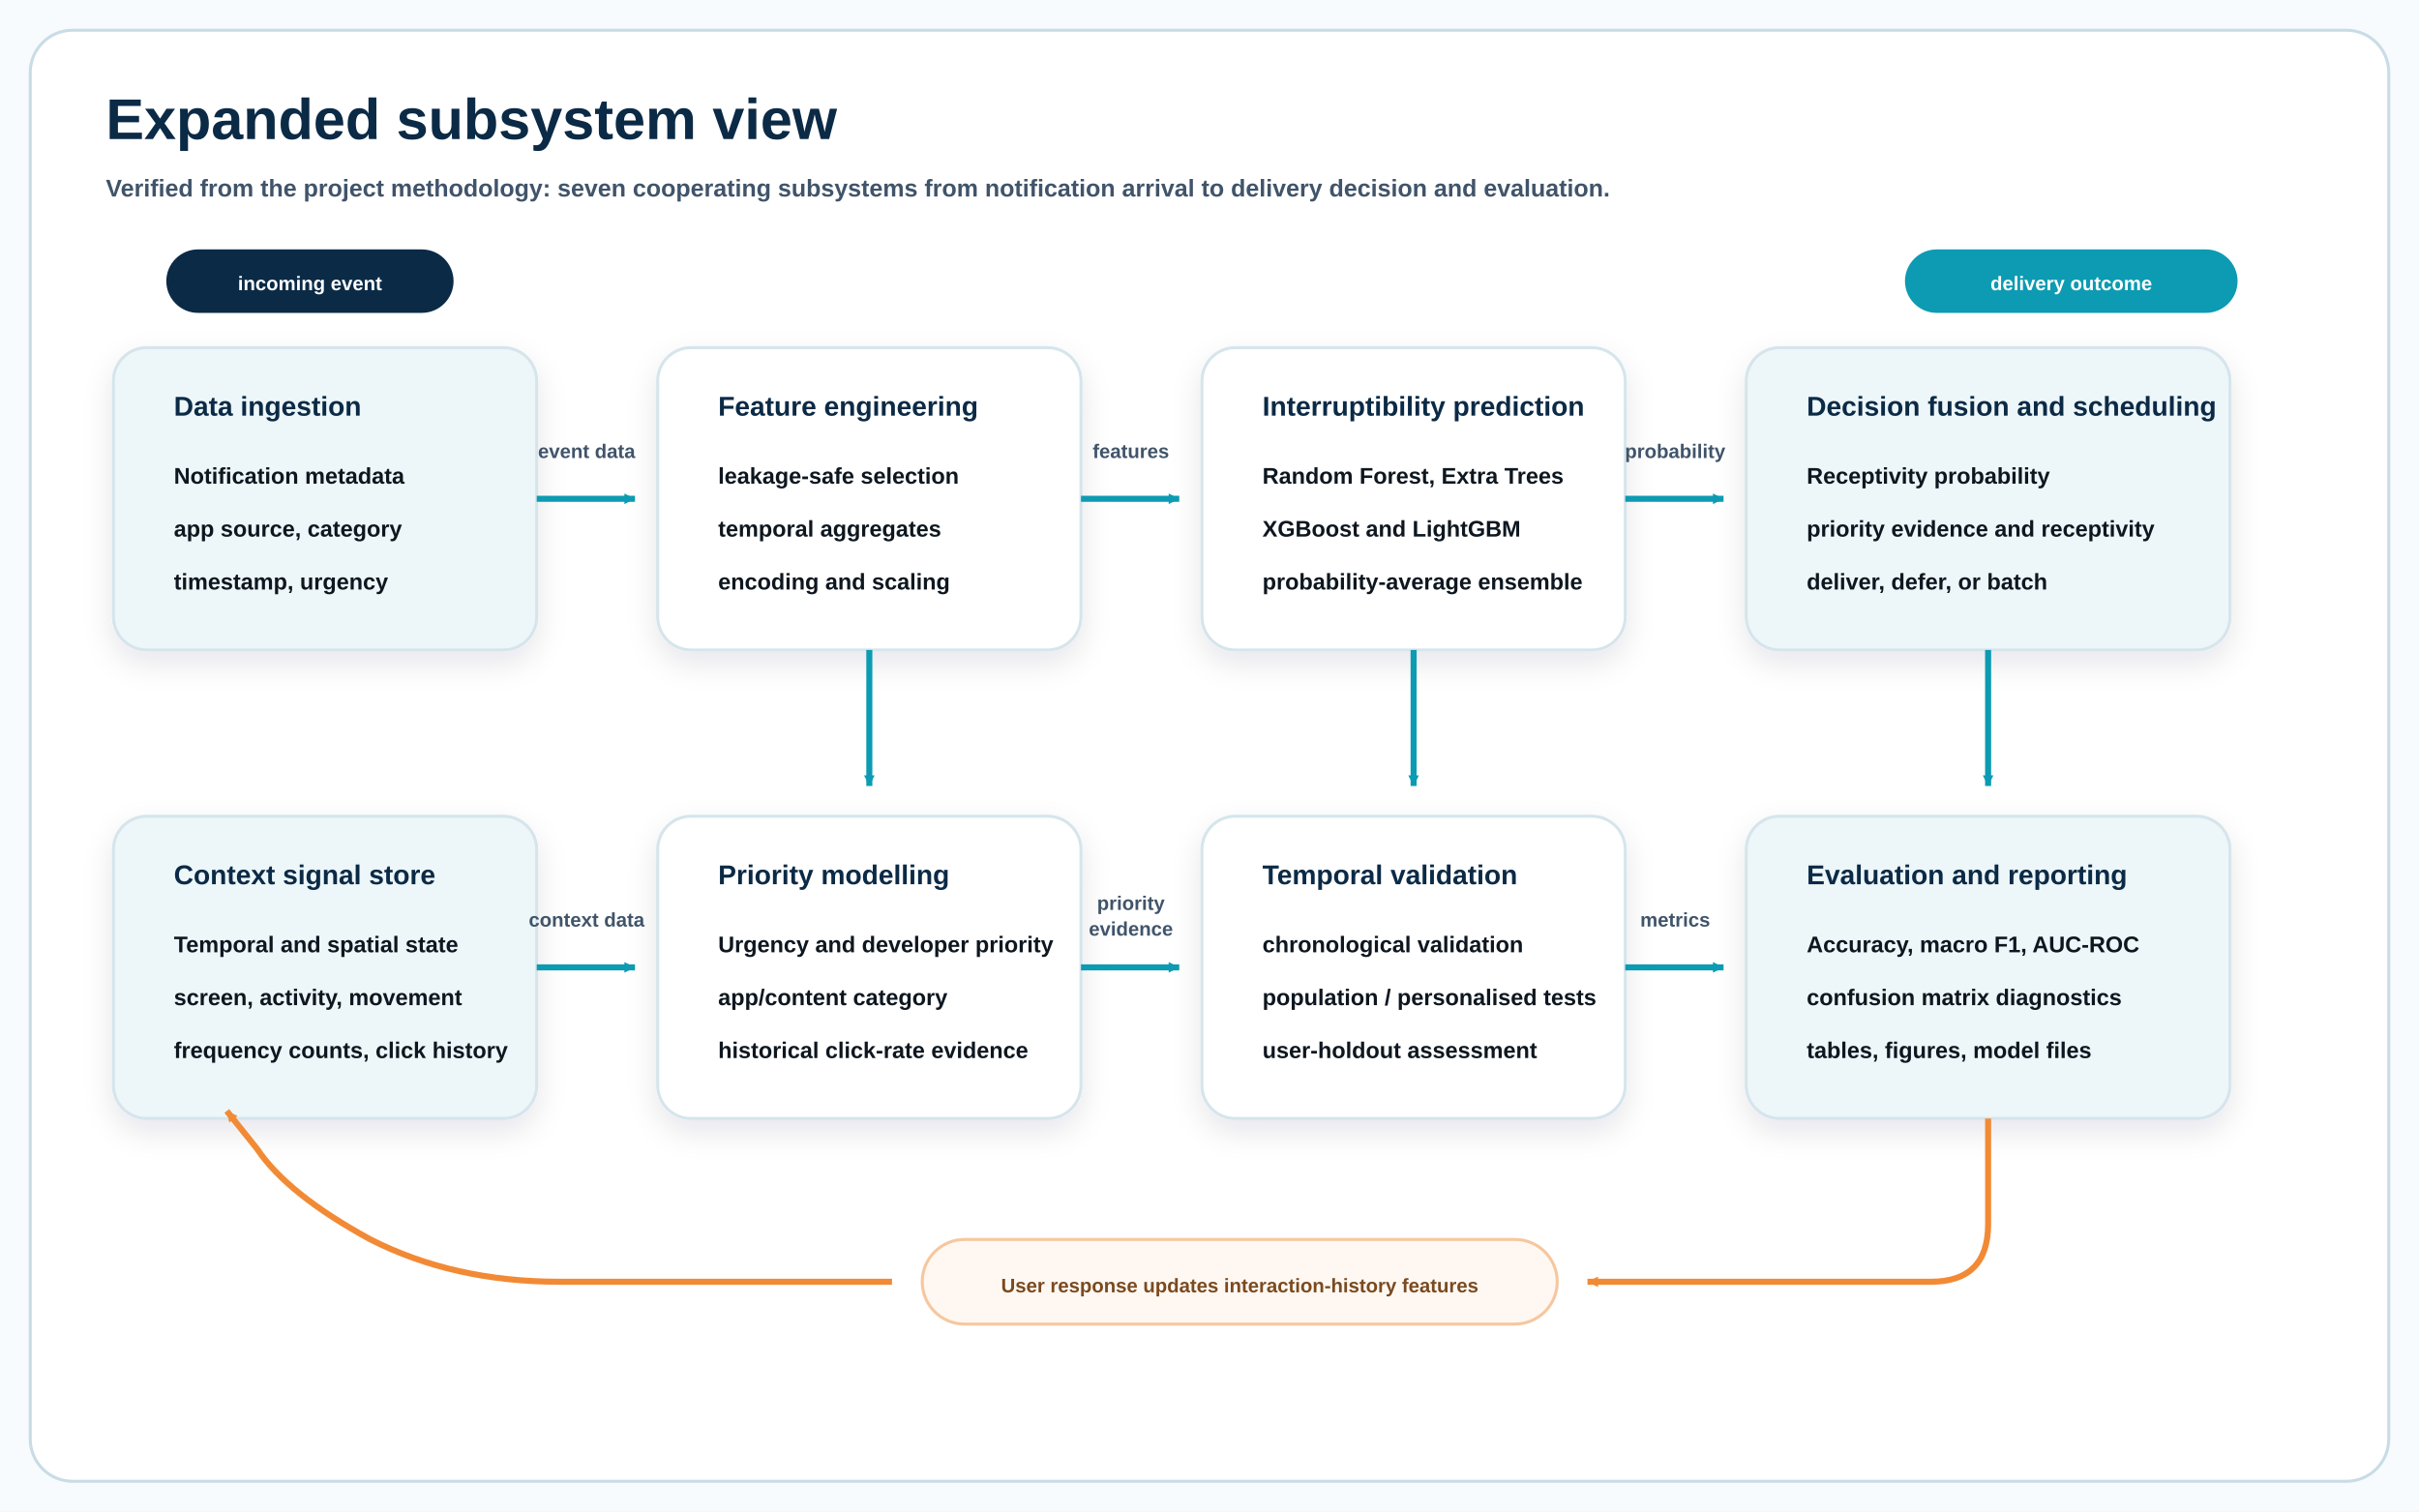
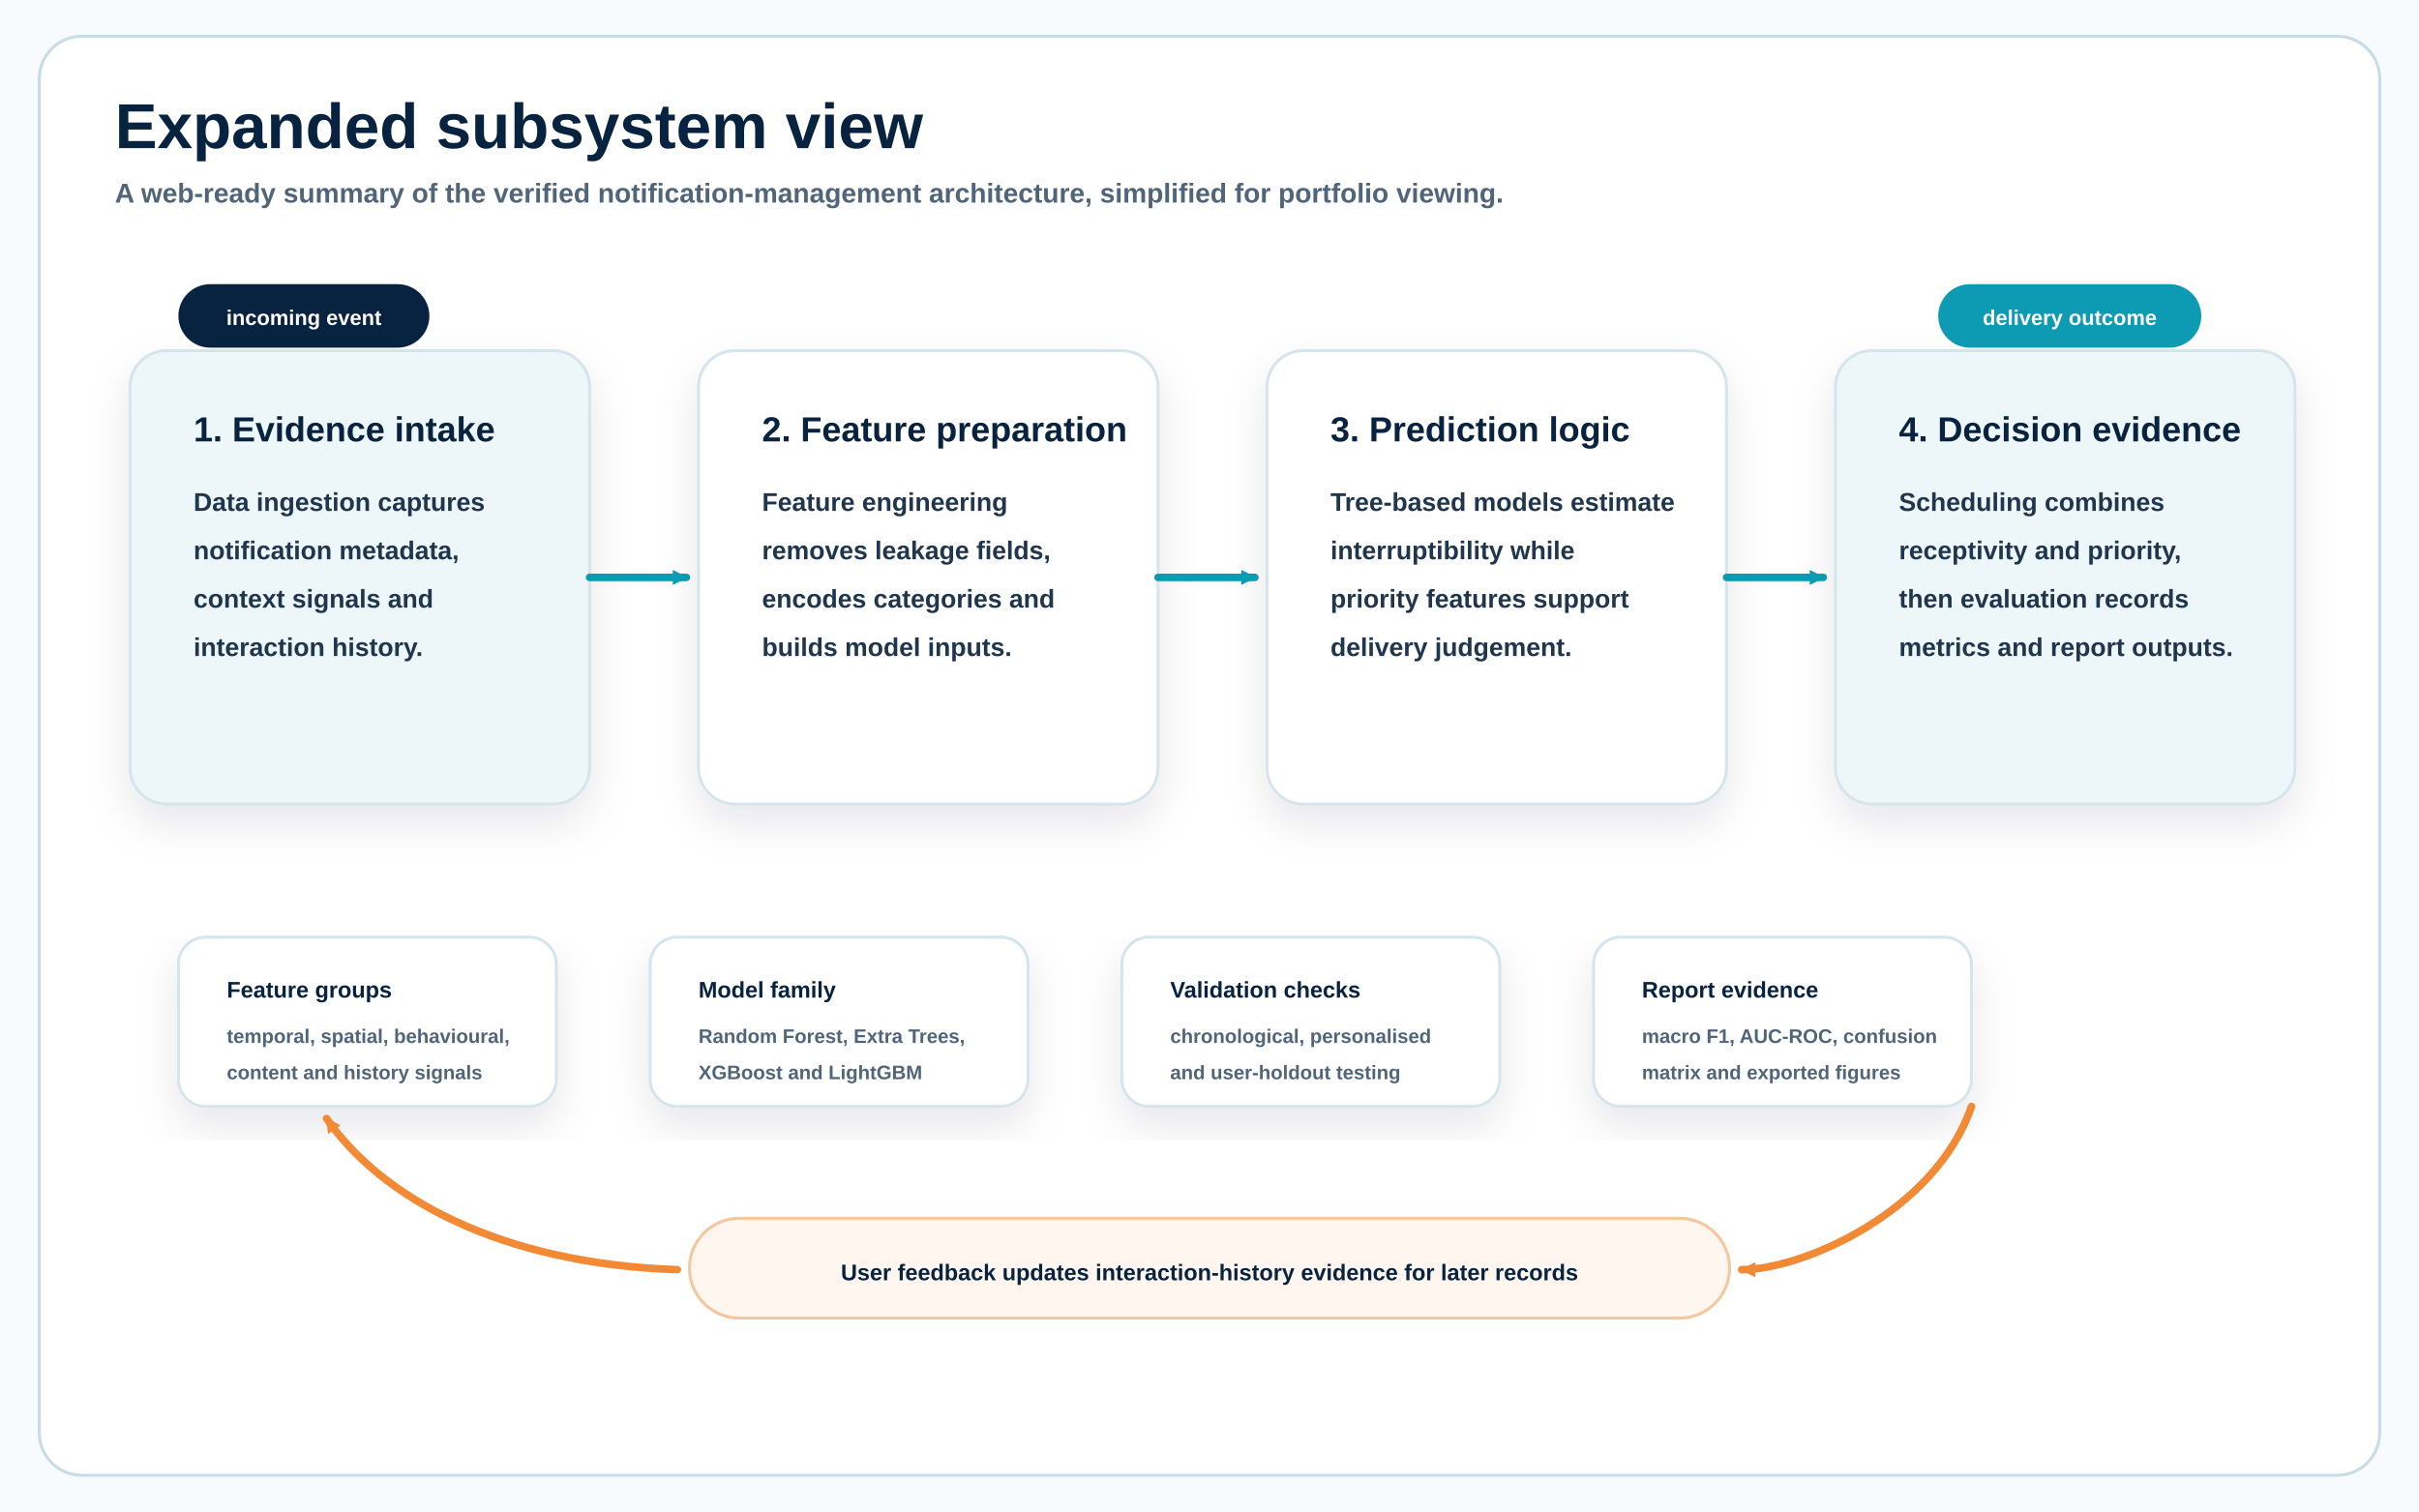
- <svg xmlns="http://www.w3.org/2000/svg" width="1600" height="1000" viewBox="0 0 1600 1000">
+ <svg xmlns="http://www.w3.org/2000/svg" width="1600" height="1000" viewBox="0 0 1600 1000" role="img" aria-labelledby="title desc">
  <defs>
-     <filter id="shadow" x="-20%" y="-20%" width="140%" height="140%">
-       <feDropShadow dx="0" dy="8" stdDeviation="10" flood-color="#0b2440" flood-opacity="0.10" />
+     <filter id="cardShadow" x="-10%" y="-10%" width="120%" height="130%">
+       <feDropShadow dx="0" dy="12" stdDeviation="14" flood-color="#0b2440" flood-opacity="0.10" />
    </filter>
-     <marker id="arrowTeal" markerWidth="7" markerHeight="7" refX="7" refY="3.5" orient="auto" markerUnits="userSpaceOnUse">
-       <path d="M0,0 L7,3.5 L0,7 Z" fill="#0c9bb2" />
+     <marker id="flowArrow" viewBox="0 0 10 10" refX="9" refY="5" markerWidth="10" markerHeight="10" orient="auto" markerUnits="userSpaceOnUse">
+       <path d="M0 0L10 5L0 10Z" fill="#0c9bb2" />
    </marker>
-     <marker id="arrowOrange" markerWidth="7" markerHeight="7" refX="7" refY="3.5" orient="auto" markerUnits="userSpaceOnUse">
-       <path d="M0,0 L7,3.5 L0,7 Z" fill="#f28a35" />
+     <marker id="feedbackArrow" viewBox="0 0 10 10" refX="9" refY="5" markerWidth="10" markerHeight="10" orient="auto" markerUnits="userSpaceOnUse">
+       <path d="M0 0L10 5L0 10Z" fill="#f28a35" />
    </marker>
    <style>
-       .title { font-family: Arial, Helvetica, sans-serif; font-size: 38px; font-weight: 700; fill: #0b2a46; }
-       .subtitle { font-family: Arial, Helvetica, sans-serif; font-size: 16px; font-weight: 600; fill: #40546a; }
-       .box-title { font-family: Arial, Helvetica, sans-serif; font-size: 18px; font-weight: 700; fill: #0b2a46; }
-       .box-text { font-family: Arial, Helvetica, sans-serif; font-size: 15px; font-weight: 600; fill: #0e1720; }
-       .label { font-family: Arial, Helvetica, sans-serif; font-size: 13px; font-weight: 700; fill: #40546a; }
-       .pill-text { font-family: Arial, Helvetica, sans-serif; font-size: 13px; font-weight: 700; fill: #ffffff; }
-       .feedback-text { font-family: Arial, Helvetica, sans-serif; font-size: 13px; font-weight: 700; fill: #7a4a20; }
-       .flow { stroke: #0c9bb2; stroke-width: 4; fill: none; marker-end: url(#arrowTeal); }
-       .feedback { stroke: #f28a35; stroke-width: 4; fill: none; marker-end: url(#arrowOrange); }
+       .title { font-family: Arial, Helvetica, sans-serif; font-size: 42px; font-weight: 800; fill: #08233f; }
+       .subtitle { font-family: Arial, Helvetica, sans-serif; font-size: 18px; font-weight: 600; fill: #50657a; }
+       .stage-title { font-family: Arial, Helvetica, sans-serif; font-size: 23px; font-weight: 800; fill: #08233f; }
+       .stage-copy { font-family: Arial, Helvetica, sans-serif; font-size: 17px; font-weight: 650; fill: #20364d; }
+       .micro-title { font-family: Arial, Helvetica, sans-serif; font-size: 15px; font-weight: 800; fill: #08233f; }
+       .micro-copy { font-family: Arial, Helvetica, sans-serif; font-size: 13px; font-weight: 650; fill: #50657a; }
+       .pill { font-family: Arial, Helvetica, sans-serif; font-size: 14px; font-weight: 800; fill: #ffffff; }
+       .flow { stroke: #0c9bb2; stroke-width: 5; fill: none; stroke-linecap: round; stroke-linejoin: round; marker-end: url(#flowArrow); }
+       .feedback { stroke: #f28a35; stroke-width: 5; fill: none; stroke-linecap: round; stroke-linejoin: round; marker-end: url(#feedbackArrow); }
    </style>
  </defs>
-   <rect x="0" y="0" width="1600" height="1000" fill="#f7fbfd" />
-   <rect x="20" y="20" width="1560" height="960" rx="28" ry="28" fill="#ffffff" stroke="#c9dce6" stroke-width="2" />
-   <text x="70" y="92" class="title">Expanded subsystem view</text>
-   <text x="70" y="130" class="subtitle">
-     Verified from the project methodology: seven cooperating subsystems from notification arrival to delivery decision and evaluation.
-   </text>
-   <rect x="110" y="165" width="190" height="42" rx="21" fill="#0b2a46" />
-   <text x="205" y="192" text-anchor="middle" class="pill-text">incoming event</text>
-   <rect x="1260" y="165" width="220" height="42" rx="21" fill="#0c9bb2" />
-   <text x="1370" y="192" text-anchor="middle" class="pill-text">delivery outcome</text>
-   <g filter="url(#shadow)">
-     <rect x="75" y="230" width="280" height="200" rx="22" fill="#edf6f8" stroke="#d6e5ec" stroke-width="2" />
-     <rect x="435" y="230" width="280" height="200" rx="22" fill="#ffffff" stroke="#d6e5ec" stroke-width="2" />
-     <rect x="795" y="230" width="280" height="200" rx="22" fill="#ffffff" stroke="#d6e5ec" stroke-width="2" />
-     <rect x="1155" y="230" width="320" height="200" rx="22" fill="#edf6f8" stroke="#d6e5ec" stroke-width="2" />
+   <rect width="1600" height="1000" fill="#f7fbfd" />
+   <rect x="26" y="24" width="1548" height="952" rx="28" fill="#ffffff" stroke="#c9dce6" stroke-width="2" />
+   <text id="title" x="76" y="98" class="title">Expanded subsystem view</text>
+   <text x="76" y="134" class="subtitle">A web-ready summary of the verified notification-management architecture, simplified for portfolio viewing.</text>
+   <g filter="url(#cardShadow)">
+     <rect x="86" y="232" width="304" height="300" rx="24" fill="#edf6f8" stroke="#d6e5ec" stroke-width="2" />
+     <rect x="462" y="232" width="304" height="300" rx="24" fill="#ffffff" stroke="#d6e5ec" stroke-width="2" />
+     <rect x="838" y="232" width="304" height="300" rx="24" fill="#ffffff" stroke="#d6e5ec" stroke-width="2" />
+     <rect x="1214" y="232" width="304" height="300" rx="24" fill="#edf6f8" stroke="#d6e5ec" stroke-width="2" />
  </g>
-   <g filter="url(#shadow)">
-     <rect x="75" y="540" width="280" height="200" rx="22" fill="#edf6f8" stroke="#d6e5ec" stroke-width="2" />
-     <rect x="435" y="540" width="280" height="200" rx="22" fill="#ffffff" stroke="#d6e5ec" stroke-width="2" />
-     <rect x="795" y="540" width="280" height="200" rx="22" fill="#ffffff" stroke="#d6e5ec" stroke-width="2" />
-     <rect x="1155" y="540" width="320" height="200" rx="22" fill="#edf6f8" stroke="#d6e5ec" stroke-width="2" />
+   <g>
+     <rect x="118" y="188" width="166" height="42" rx="21" fill="#08233f" />
+     <text x="201" y="215" text-anchor="middle" class="pill">incoming event</text>
+     <rect x="1282" y="188" width="174" height="42" rx="21" fill="#0c9bb2" />
+     <text x="1369" y="215" text-anchor="middle" class="pill">delivery outcome</text>
  </g>
-   <text x="115" y="275" class="box-title">Data ingestion</text>
-   <text x="115" y="320" class="box-text">Notification metadata</text>
-   <text x="115" y="355" class="box-text">app source, category</text>
-   <text x="115" y="390" class="box-text">timestamp, urgency</text>
-   <text x="475" y="275" class="box-title">Feature engineering</text>
-   <text x="475" y="320" class="box-text">leakage-safe selection</text>
-   <text x="475" y="355" class="box-text">temporal aggregates</text>
-   <text x="475" y="390" class="box-text">encoding and scaling</text>
-   <text x="835" y="275" class="box-title">Interruptibility prediction</text>
-   <text x="835" y="320" class="box-text">Random Forest, Extra Trees</text>
-   <text x="835" y="355" class="box-text">XGBoost and LightGBM</text>
-   <text x="835" y="390" class="box-text">probability-average ensemble</text>
-   <text x="1195" y="275" class="box-title">Decision fusion and scheduling</text>
-   <text x="1195" y="320" class="box-text">Receptivity probability</text>
-   <text x="1195" y="355" class="box-text">priority evidence and receptivity</text>
-   <text x="1195" y="390" class="box-text">deliver, defer, or batch</text>
-   <text x="115" y="585" class="box-title">Context signal store</text>
-   <text x="115" y="630" class="box-text">Temporal and spatial state</text>
-   <text x="115" y="665" class="box-text">screen, activity, movement</text>
-   <text x="115" y="700" class="box-text">frequency counts, click history</text>
-   <text x="475" y="585" class="box-title">Priority modelling</text>
-   <text x="475" y="630" class="box-text">Urgency and developer priority</text>
-   <text x="475" y="665" class="box-text">app/content category</text>
-   <text x="475" y="700" class="box-text">historical click-rate evidence</text>
-   <text x="835" y="585" class="box-title">Temporal validation</text>
-   <text x="835" y="630" class="box-text">chronological validation</text>
-   <text x="835" y="665" class="box-text">population / personalised tests</text>
-   <text x="835" y="700" class="box-text">user-holdout assessment</text>
-   <text x="1195" y="585" class="box-title">Evaluation and reporting</text>
-   <text x="1195" y="630" class="box-text">Accuracy, macro F1, AUC-ROC</text>
-   <text x="1195" y="665" class="box-text">confusion matrix diagnostics</text>
-   <text x="1195" y="700" class="box-text">tables, figures, model files</text>
-   <line x1="355" y1="330" x2="420" y2="330" class="flow" />
-   <text x="388" y="303" text-anchor="middle" class="label">event data</text>
-   <line x1="715" y1="330" x2="780" y2="330" class="flow" />
-   <text x="748" y="303" text-anchor="middle" class="label">features</text>
-   <line x1="1075" y1="330" x2="1140" y2="330" class="flow" />
-   <text x="1108" y="303" text-anchor="middle" class="label">probability</text>
-   <line x1="355" y1="640" x2="420" y2="640" class="flow" />
-   <text x="388" y="613" text-anchor="middle" class="label">context data</text>
-   <line x1="715" y1="640" x2="780" y2="640" class="flow" />
-   <text x="748" y="602" text-anchor="middle" class="label">priority</text>
-   <text x="748" y="619" text-anchor="middle" class="label">evidence</text>
-   <line x1="1075" y1="640" x2="1140" y2="640" class="flow" />
-   <text x="1108" y="613" text-anchor="middle" class="label">metrics</text>
-   <line x1="575" y1="430" x2="575" y2="520" class="flow" />
-   <line x1="935" y1="430" x2="935" y2="520" class="flow" />
-   <line x1="1315" y1="430" x2="1315" y2="520" class="flow" />
-   <rect x="610" y="820" width="420" height="56" rx="28" fill="#fff8f2" stroke="#f6c79f" stroke-width="2" />
-   <text x="820" y="855" text-anchor="middle" class="feedback-text">
-     User response updates interaction-history features
-   </text>
-   <path d="M1315 740 L1315 810 Q1315 848 1277 848 L1050 848" class="feedback" />
-   <path d="M590 848 L370 848 Q300 848 245 820 Q190 790 170 760 L150 735" class="feedback" />
+   <g>
+     <text x="128" y="292" class="stage-title">1. Evidence intake</text>
+     <text x="128" y="338" class="stage-copy">Data ingestion captures</text>
+     <text x="128" y="370" class="stage-copy">notification metadata,</text>
+     <text x="128" y="402" class="stage-copy">context signals and</text>
+     <text x="128" y="434" class="stage-copy">interaction history.</text>
+     <text x="504" y="292" class="stage-title">2. Feature preparation</text>
+     <text x="504" y="338" class="stage-copy">Feature engineering</text>
+     <text x="504" y="370" class="stage-copy">removes leakage fields,</text>
+     <text x="504" y="402" class="stage-copy">encodes categories and</text>
+     <text x="504" y="434" class="stage-copy">builds model inputs.</text>
+     <text x="880" y="292" class="stage-title">3. Prediction logic</text>
+     <text x="880" y="338" class="stage-copy">Tree-based models estimate</text>
+     <text x="880" y="370" class="stage-copy">interruptibility while</text>
+     <text x="880" y="402" class="stage-copy">priority features support</text>
+     <text x="880" y="434" class="stage-copy">delivery judgement.</text>
+     <text x="1256" y="292" class="stage-title">4. Decision evidence</text>
+     <text x="1256" y="338" class="stage-copy">Scheduling combines</text>
+     <text x="1256" y="370" class="stage-copy">receptivity and priority,</text>
+     <text x="1256" y="402" class="stage-copy">then evaluation records</text>
+     <text x="1256" y="434" class="stage-copy">metrics and report outputs.</text>
+   </g>
+   <g stroke="#0c9bb2" stroke-width="5" fill="none" stroke-linecap="round" marker-end="url(#flowArrow)">
+     <path d="M390 382H454" />
+     <path d="M766 382H830" />
+     <path d="M1142 382H1206" />
+   </g>
+   <g filter="url(#cardShadow)">
+     <rect x="118" y="620" width="250" height="112" rx="18" fill="#ffffff" stroke="#d6e5ec" stroke-width="2" />
+     <rect x="430" y="620" width="250" height="112" rx="18" fill="#ffffff" stroke="#d6e5ec" stroke-width="2" />
+     <rect x="742" y="620" width="250" height="112" rx="18" fill="#ffffff" stroke="#d6e5ec" stroke-width="2" />
+     <rect x="1054" y="620" width="250" height="112" rx="18" fill="#ffffff" stroke="#d6e5ec" stroke-width="2" />
+   </g>
+   <g>
+     <text x="150" y="660" class="micro-title">Feature groups</text>
+     <text x="150" y="690" class="micro-copy">temporal, spatial, behavioural,</text>
+     <text x="150" y="714" class="micro-copy">content and history signals</text>
+     <text x="462" y="660" class="micro-title">Model family</text>
+     <text x="462" y="690" class="micro-copy">Random Forest, Extra Trees,</text>
+     <text x="462" y="714" class="micro-copy">XGBoost and LightGBM</text>
+     <text x="774" y="660" class="micro-title">Validation checks</text>
+     <text x="774" y="690" class="micro-copy">chronological, personalised</text>
+     <text x="774" y="714" class="micro-copy">and user-holdout testing</text>
+     <text x="1086" y="660" class="micro-title">Report evidence</text>
+     <text x="1086" y="690" class="micro-copy">macro F1, AUC-ROC, confusion</text>
+     <text x="1086" y="714" class="micro-copy">matrix and exported figures</text>
+   </g>
+   <g>
+     <rect x="456" y="806" width="688" height="66" rx="33" fill="#fff7ef" stroke="#f4c79e" stroke-width="2" />
+     <text x="800" y="847" text-anchor="middle" class="micro-title" fill="#7a4a20">User feedback updates interaction-history evidence for later records</text>
+   </g>
+   <path d="M1304 732C1280 802 1192 840 1152 840" class="feedback" />
+   <path d="M448 840C330 836 252 792 216 740" class="feedback" />
</svg>
